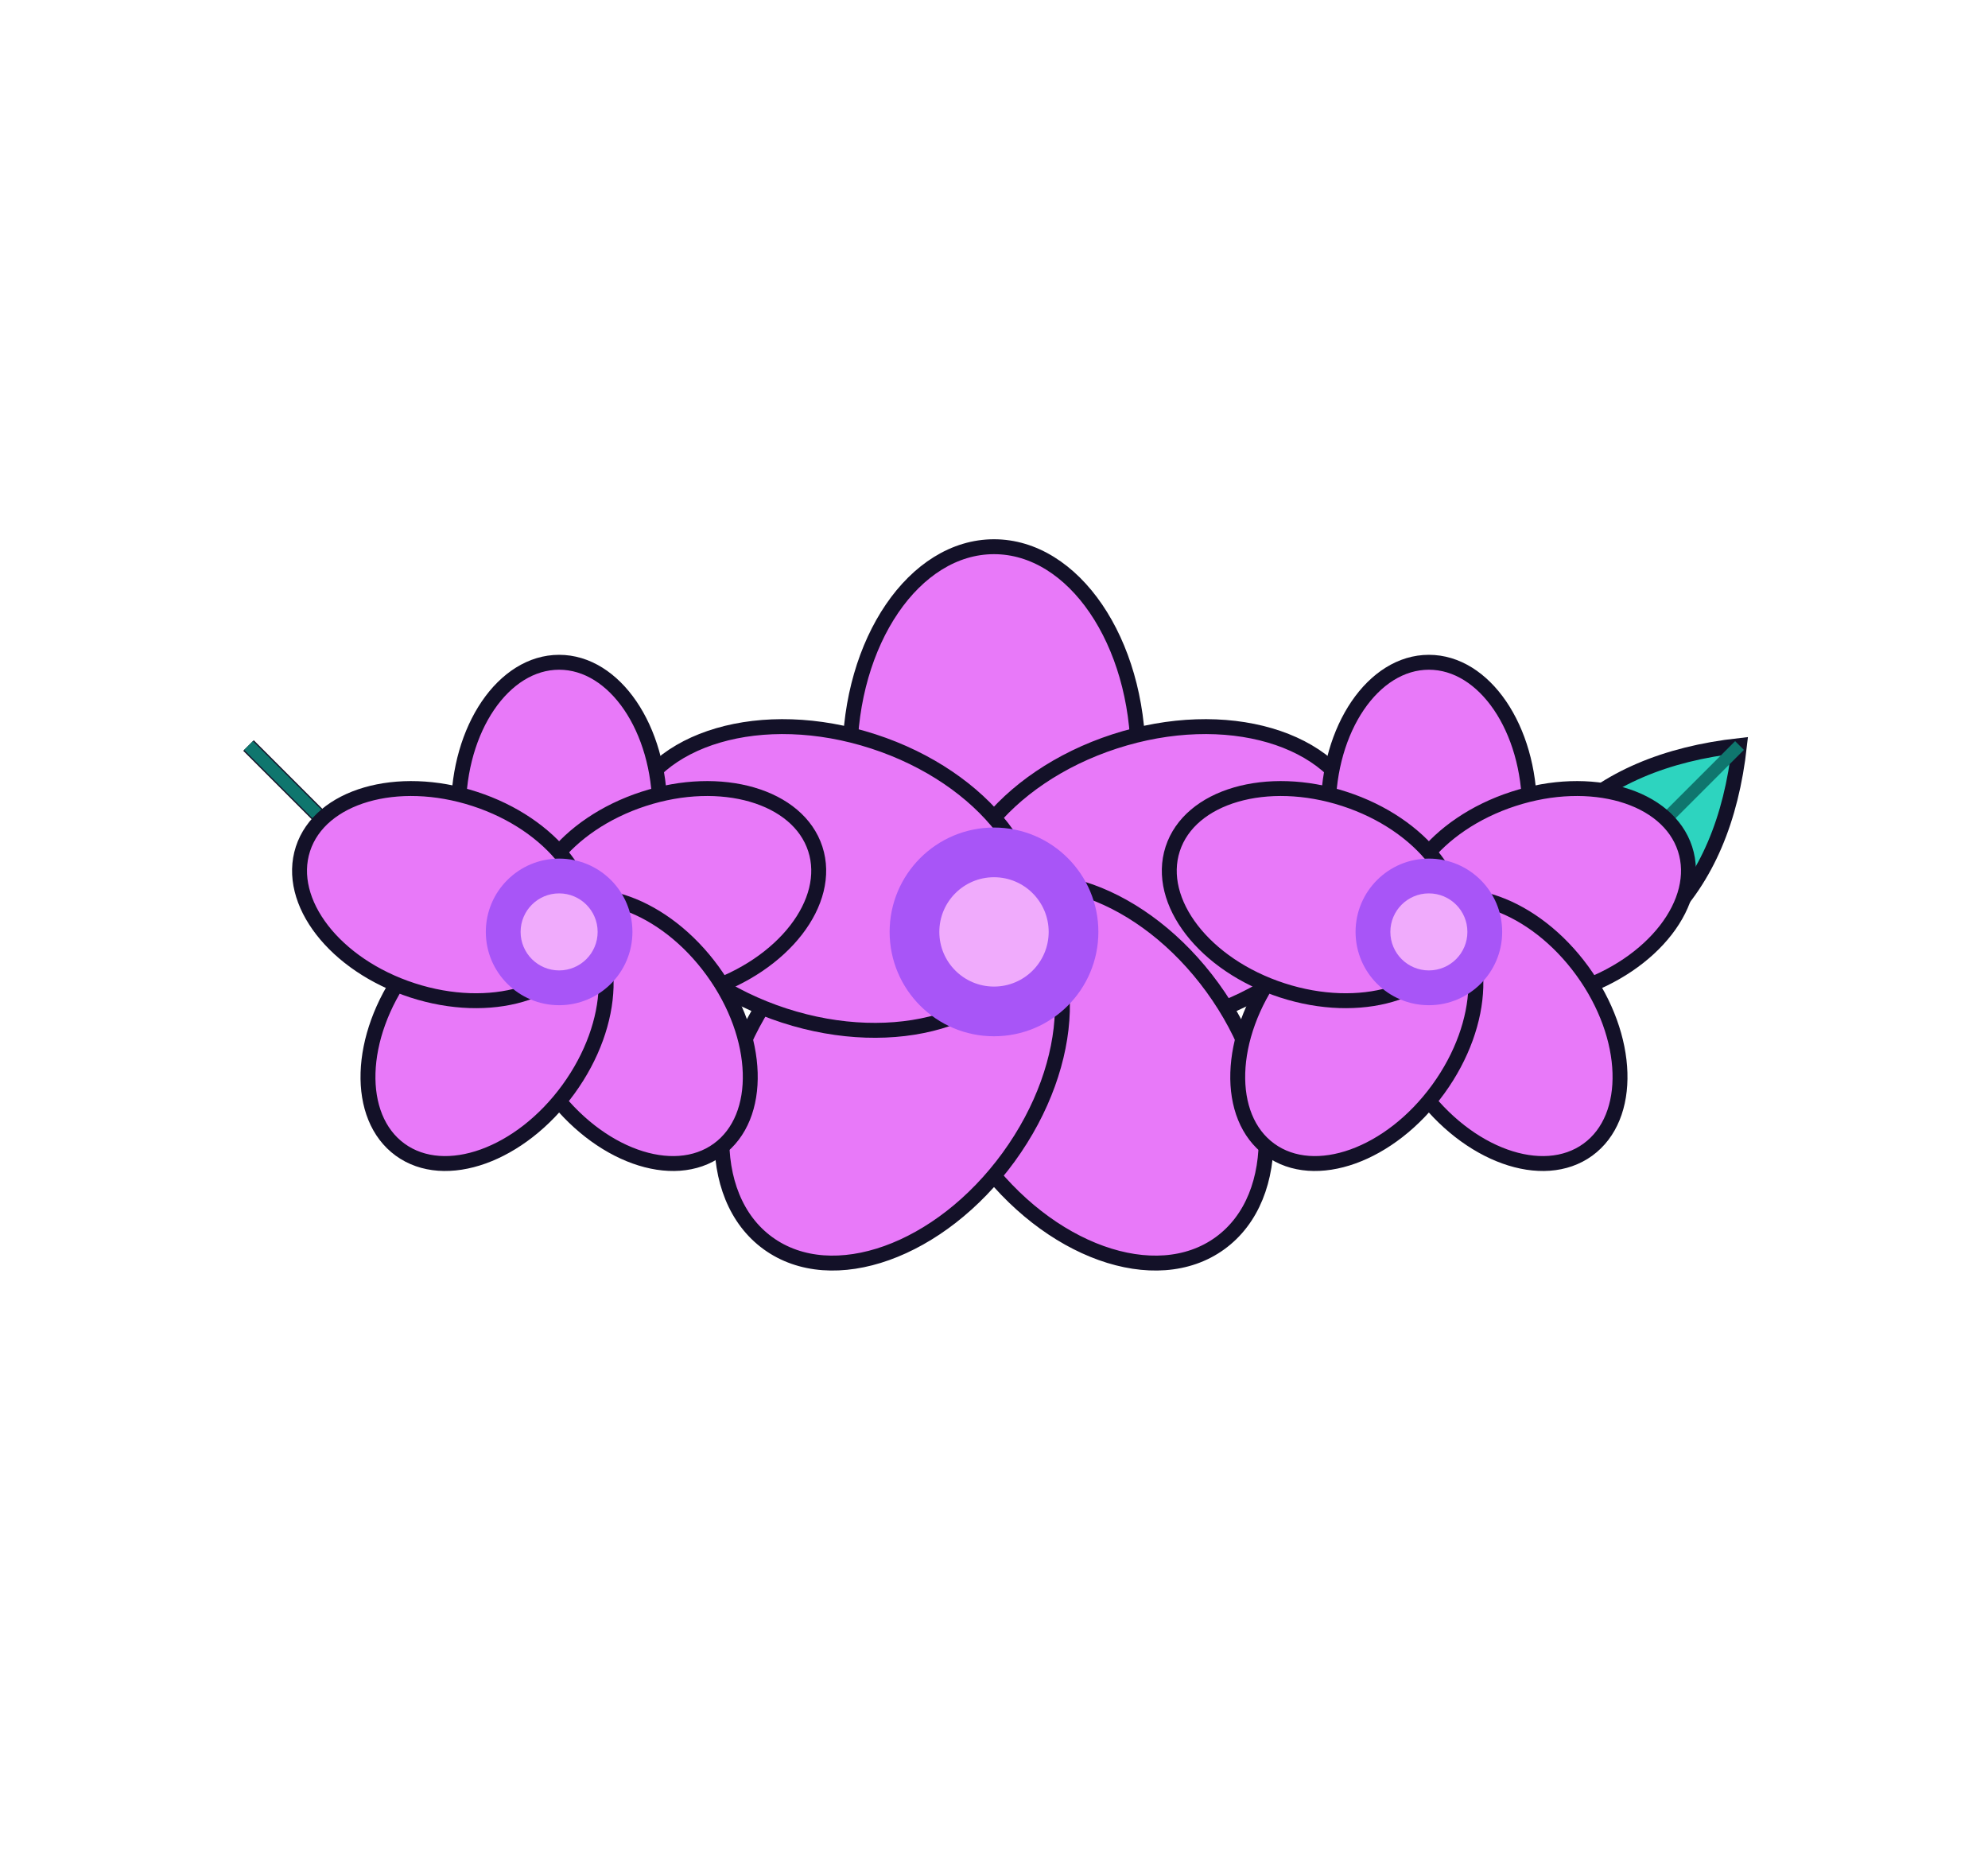
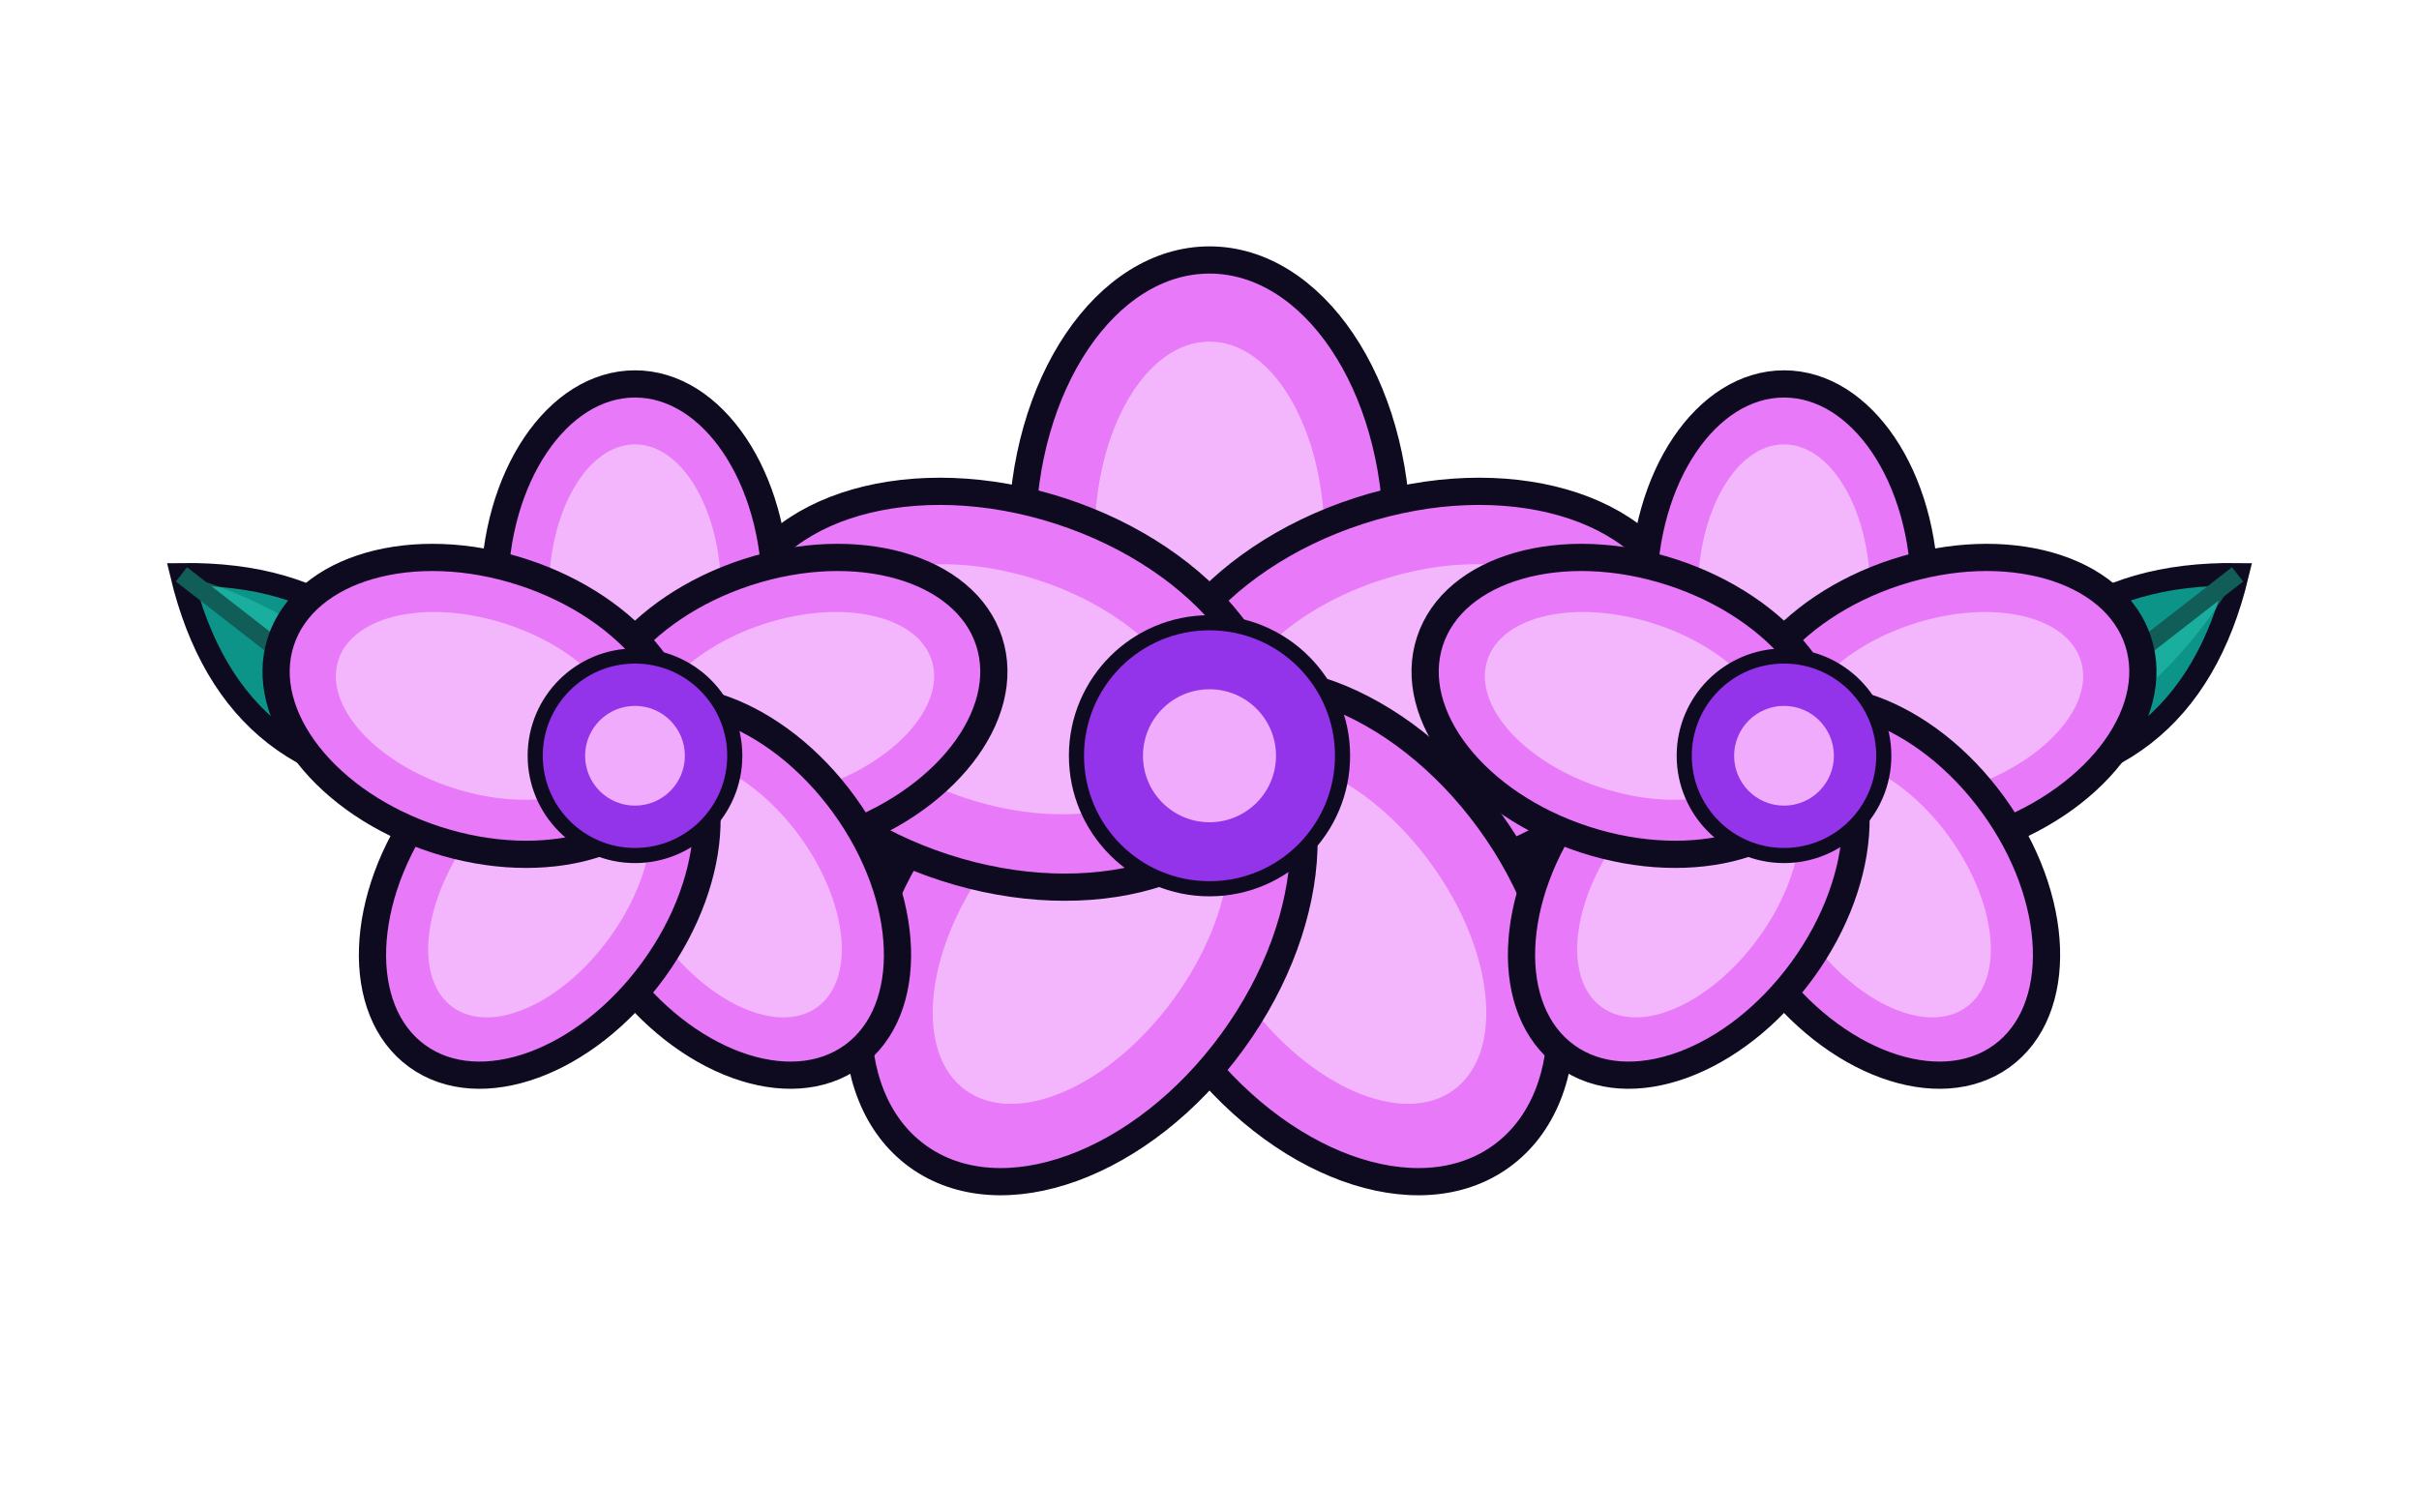
- <svg xmlns="http://www.w3.org/2000/svg" width="160" height="150" viewBox="0 0 160 150">
-   <path d="M40 80 Q22 62 20 60 Q38 78 40 80 Z" fill="#2DD4BF" stroke="#131128" stroke-width="1.2" />
-   <line x1="40" y1="80" x2="20" y2="60" stroke="#0F766E" stroke-width="1" />
-   <path d="M120 80 Q122 62 140 60 Q138 78 120 80 Z" fill="#2DD4BF" stroke="#131128" stroke-width="1.2" />
-   <line x1="120" y1="80" x2="140" y2="60" stroke="#0F766E" stroke-width="1" />
-   <ellipse cx="80.0" cy="61.0" rx="11.6" ry="17.0" fill="#E879F9" stroke="#131128" stroke-width="1.2" transform="rotate(0 80.0 61.0)" />
-   <ellipse cx="93.3" cy="70.7" rx="11.6" ry="17.0" fill="#E879F9" stroke="#131128" stroke-width="1.2" transform="rotate(72 93.3 70.7)" />
-   <ellipse cx="88.2" cy="86.3" rx="11.6" ry="17.0" fill="#E879F9" stroke="#131128" stroke-width="1.2" transform="rotate(144 88.2 86.3)" />
-   <ellipse cx="71.8" cy="86.3" rx="11.6" ry="17.0" fill="#E879F9" stroke="#131128" stroke-width="1.2" transform="rotate(216 71.8 86.3)" />
-   <ellipse cx="66.7" cy="70.7" rx="11.6" ry="17.0" fill="#E879F9" stroke="#131128" stroke-width="1.2" transform="rotate(288 66.7 70.7)" />
-   <circle cx="80" cy="75" r="8.4" fill="#A855F7" />
-   <circle cx="80" cy="75" r="4.4" fill="#F0ABFC" />
-   <ellipse cx="45.0" cy="65.2" rx="8.1" ry="11.9" fill="#E879F9" stroke="#131128" stroke-width="1.2" transform="rotate(0 45.0 65.2)" />
-   <ellipse cx="54.3" cy="72.0" rx="8.1" ry="11.9" fill="#E879F9" stroke="#131128" stroke-width="1.2" transform="rotate(72 54.3 72.0)" />
-   <ellipse cx="50.8" cy="82.9" rx="8.1" ry="11.9" fill="#E879F9" stroke="#131128" stroke-width="1.2" transform="rotate(144 50.8 82.9)" />
-   <ellipse cx="39.2" cy="82.9" rx="8.1" ry="11.9" fill="#E879F9" stroke="#131128" stroke-width="1.2" transform="rotate(216 39.2 82.9)" />
-   <ellipse cx="35.7" cy="72.0" rx="8.1" ry="11.9" fill="#E879F9" stroke="#131128" stroke-width="1.2" transform="rotate(288 35.7 72.0)" />
-   <circle cx="45" cy="75" r="5.9" fill="#A855F7" />
-   <circle cx="45" cy="75" r="3.1" fill="#F0ABFC" />
-   <ellipse cx="115.0" cy="65.2" rx="8.1" ry="11.9" fill="#E879F9" stroke="#131128" stroke-width="1.2" transform="rotate(0 115.0 65.2)" />
-   <ellipse cx="124.3" cy="72.0" rx="8.1" ry="11.9" fill="#E879F9" stroke="#131128" stroke-width="1.2" transform="rotate(72 124.3 72.0)" />
-   <ellipse cx="120.8" cy="82.9" rx="8.1" ry="11.9" fill="#E879F9" stroke="#131128" stroke-width="1.2" transform="rotate(144 120.8 82.9)" />
-   <ellipse cx="109.2" cy="82.9" rx="8.1" ry="11.9" fill="#E879F9" stroke="#131128" stroke-width="1.2" transform="rotate(216 109.2 82.9)" />
-   <ellipse cx="105.7" cy="72.0" rx="8.1" ry="11.9" fill="#E879F9" stroke="#131128" stroke-width="1.2" transform="rotate(288 105.7 72.0)" />
-   <circle cx="115" cy="75" r="5.9" fill="#A855F7" />
-   <circle cx="115" cy="75" r="3.1" fill="#F0ABFC" />
+ <svg xmlns="http://www.w3.org/2000/svg" width="160" height="100" viewBox="0 0 160 100">
+   <path d="M30 52 Q26.6 37.8 12 38 Q15.4 52.2 30 52 Z" fill="#0D9488" stroke="#0E0B20" stroke-width="1.5" />
+   <path d="M30 52 Q23.8 41.4 12 38 Z" fill="#2DD4BF" opacity=".4" />
+   <line x1="30" y1="52" x2="12" y2="38" stroke="#115E59" stroke-width="1.2" />
+   <path d="M130 52 Q144.6 52.2 148 38 Q133.4 37.8 130 52 Z" fill="#0D9488" stroke="#0E0B20" stroke-width="1.5" />
+   <path d="M130 52 Q141.8 48.6 148 38 Z" fill="#2DD4BF" opacity=".4" />
+   <line x1="130" y1="52" x2="148" y2="38" stroke="#115E59" stroke-width="1.2" />
+   <ellipse cx="80.0" cy="35.6" rx="12.4" ry="18.4" fill="#E879F9" stroke="#0E0B20" stroke-width="1.8" transform="rotate(0 80.0 35.6)" />
+   <ellipse cx="80.0" cy="35.6" rx="7.6" ry="13.0" fill="#FDF4FF" opacity=".5" transform="rotate(0 80.0 35.6)" />
+   <ellipse cx="93.7" cy="45.6" rx="12.4" ry="18.4" fill="#E879F9" stroke="#0E0B20" stroke-width="1.8" transform="rotate(72 93.7 45.6)" />
+   <ellipse cx="93.7" cy="45.6" rx="7.6" ry="13.0" fill="#FDF4FF" opacity=".5" transform="rotate(72 93.7 45.6)" />
+   <ellipse cx="88.5" cy="61.6" rx="12.4" ry="18.4" fill="#E879F9" stroke="#0E0B20" stroke-width="1.8" transform="rotate(144 88.5 61.6)" />
+   <ellipse cx="88.5" cy="61.6" rx="7.6" ry="13.0" fill="#FDF4FF" opacity=".5" transform="rotate(144 88.5 61.6)" />
+   <ellipse cx="71.5" cy="61.6" rx="12.4" ry="18.4" fill="#E879F9" stroke="#0E0B20" stroke-width="1.8" transform="rotate(216 71.5 61.6)" />
+   <ellipse cx="71.5" cy="61.6" rx="7.6" ry="13.0" fill="#FDF4FF" opacity=".5" transform="rotate(216 71.5 61.6)" />
+   <ellipse cx="66.3" cy="45.6" rx="12.4" ry="18.4" fill="#E879F9" stroke="#0E0B20" stroke-width="1.8" transform="rotate(288 66.3 45.6)" />
+   <ellipse cx="66.3" cy="45.6" rx="7.6" ry="13.0" fill="#FDF4FF" opacity=".5" transform="rotate(288 66.3 45.6)" />
+   <circle cx="80" cy="50" r="8.8" fill="#9333EA" stroke="#0E0B20" stroke-width="1" />
+   <circle cx="80" cy="50" r="4.4" fill="#F0ABFC" />
+   <ellipse cx="42.0" cy="39.2" rx="9.3" ry="13.8" fill="#E879F9" stroke="#0E0B20" stroke-width="1.8" transform="rotate(0 42.0 39.2)" />
+   <ellipse cx="42.0" cy="39.2" rx="5.7" ry="9.8" fill="#FDF4FF" opacity=".5" transform="rotate(0 42.0 39.2)" />
+   <ellipse cx="52.3" cy="46.7" rx="9.3" ry="13.8" fill="#E879F9" stroke="#0E0B20" stroke-width="1.8" transform="rotate(72 52.3 46.7)" />
+   <ellipse cx="52.3" cy="46.7" rx="5.7" ry="9.8" fill="#FDF4FF" opacity=".5" transform="rotate(72 52.3 46.7)" />
+   <ellipse cx="48.3" cy="58.7" rx="9.3" ry="13.8" fill="#E879F9" stroke="#0E0B20" stroke-width="1.8" transform="rotate(144 48.3 58.7)" />
+   <ellipse cx="48.3" cy="58.7" rx="5.7" ry="9.8" fill="#FDF4FF" opacity=".5" transform="rotate(144 48.3 58.7)" />
+   <ellipse cx="35.7" cy="58.7" rx="9.3" ry="13.8" fill="#E879F9" stroke="#0E0B20" stroke-width="1.8" transform="rotate(216 35.7 58.7)" />
+   <ellipse cx="35.7" cy="58.7" rx="5.7" ry="9.8" fill="#FDF4FF" opacity=".5" transform="rotate(216 35.7 58.7)" />
+   <ellipse cx="31.7" cy="46.7" rx="9.3" ry="13.8" fill="#E879F9" stroke="#0E0B20" stroke-width="1.8" transform="rotate(288 31.7 46.7)" />
+   <ellipse cx="31.7" cy="46.7" rx="5.7" ry="9.8" fill="#FDF4FF" opacity=".5" transform="rotate(288 31.7 46.7)" />
+   <circle cx="42" cy="50" r="6.6" fill="#9333EA" stroke="#0E0B20" stroke-width="1" />
+   <circle cx="42" cy="50" r="3.3" fill="#F0ABFC" />
+   <ellipse cx="118.0" cy="39.2" rx="9.3" ry="13.8" fill="#E879F9" stroke="#0E0B20" stroke-width="1.8" transform="rotate(0 118.0 39.2)" />
+   <ellipse cx="118.0" cy="39.2" rx="5.7" ry="9.8" fill="#FDF4FF" opacity=".5" transform="rotate(0 118.0 39.2)" />
+   <ellipse cx="128.3" cy="46.7" rx="9.3" ry="13.8" fill="#E879F9" stroke="#0E0B20" stroke-width="1.8" transform="rotate(72 128.3 46.7)" />
+   <ellipse cx="128.3" cy="46.7" rx="5.7" ry="9.8" fill="#FDF4FF" opacity=".5" transform="rotate(72 128.3 46.7)" />
+   <ellipse cx="124.3" cy="58.7" rx="9.3" ry="13.8" fill="#E879F9" stroke="#0E0B20" stroke-width="1.8" transform="rotate(144 124.3 58.7)" />
+   <ellipse cx="124.3" cy="58.7" rx="5.7" ry="9.8" fill="#FDF4FF" opacity=".5" transform="rotate(144 124.3 58.7)" />
+   <ellipse cx="111.7" cy="58.7" rx="9.3" ry="13.8" fill="#E879F9" stroke="#0E0B20" stroke-width="1.8" transform="rotate(216 111.7 58.7)" />
+   <ellipse cx="111.7" cy="58.7" rx="5.7" ry="9.8" fill="#FDF4FF" opacity=".5" transform="rotate(216 111.7 58.7)" />
+   <ellipse cx="107.7" cy="46.7" rx="9.3" ry="13.8" fill="#E879F9" stroke="#0E0B20" stroke-width="1.8" transform="rotate(288 107.7 46.7)" />
+   <ellipse cx="107.7" cy="46.7" rx="5.7" ry="9.8" fill="#FDF4FF" opacity=".5" transform="rotate(288 107.7 46.7)" />
+   <circle cx="118" cy="50" r="6.6" fill="#9333EA" stroke="#0E0B20" stroke-width="1" />
+   <circle cx="118" cy="50" r="3.3" fill="#F0ABFC" />
</svg>
